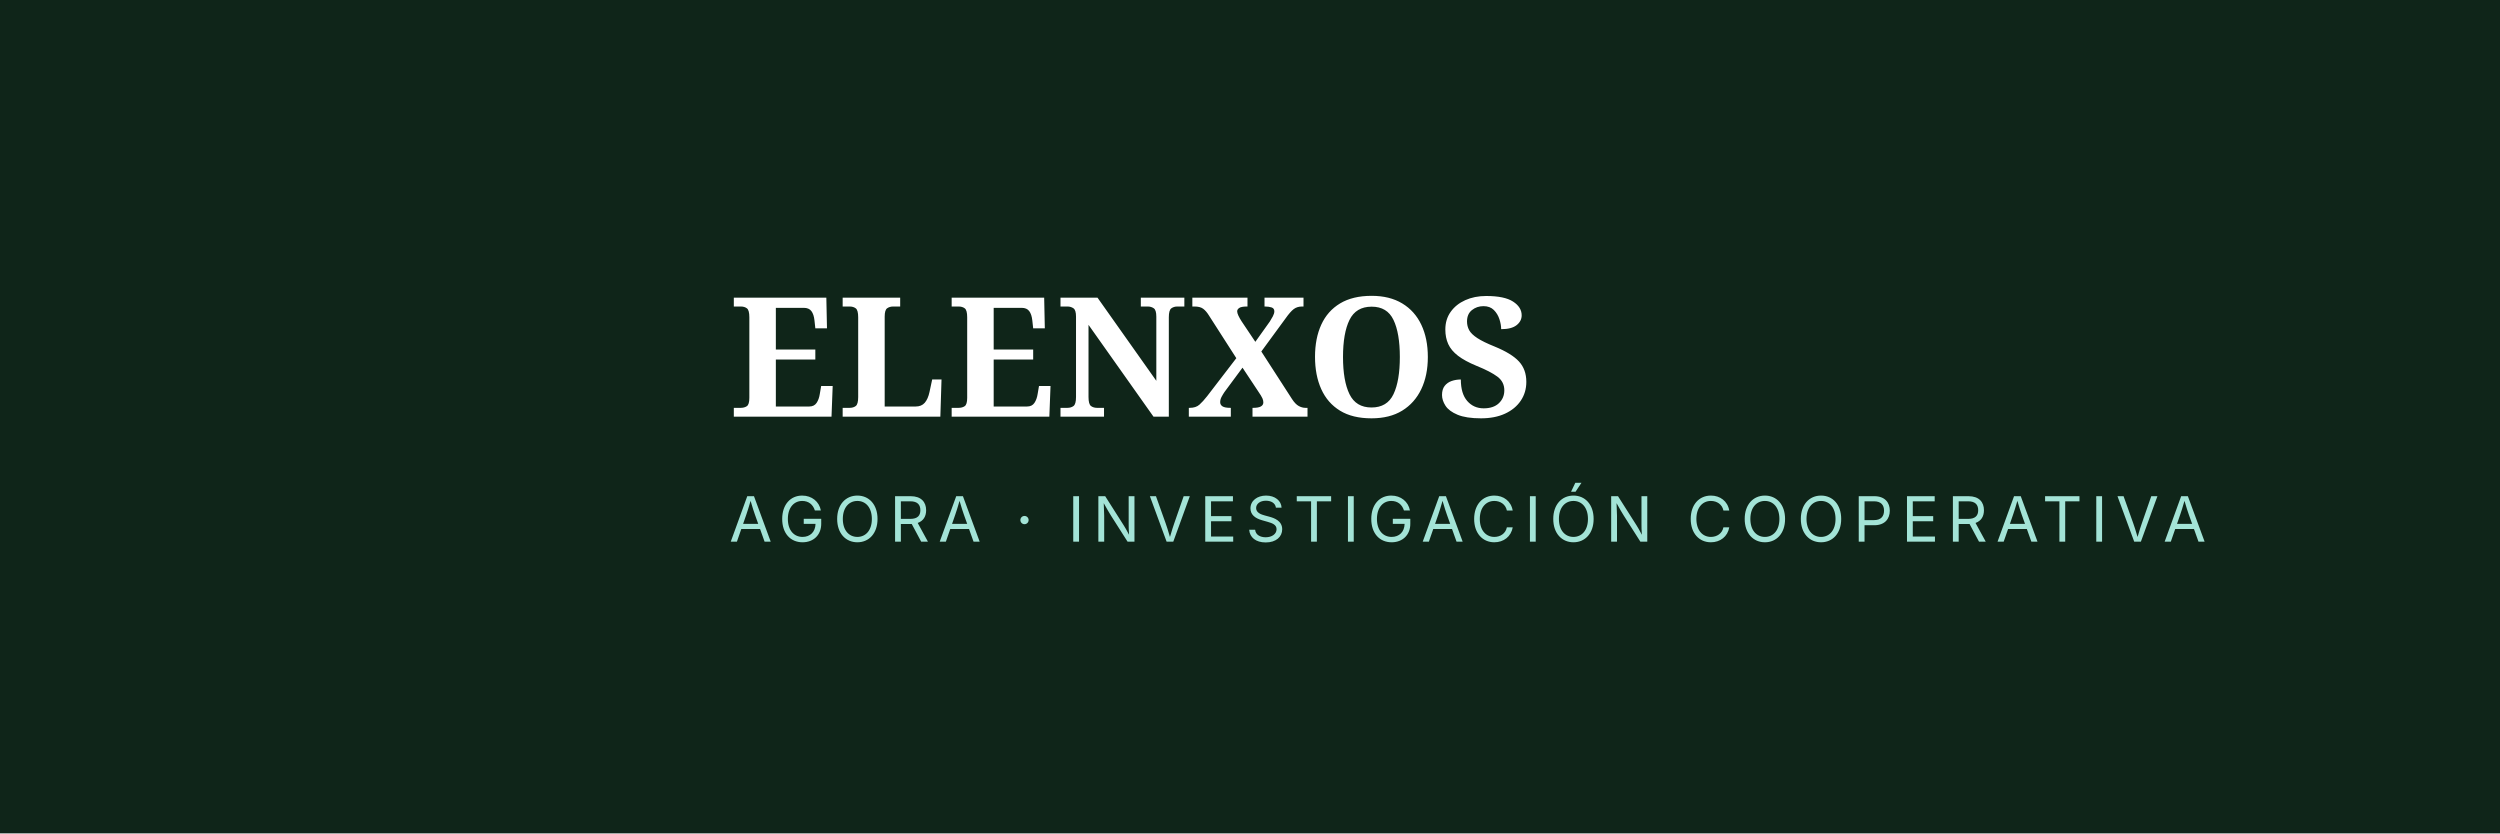
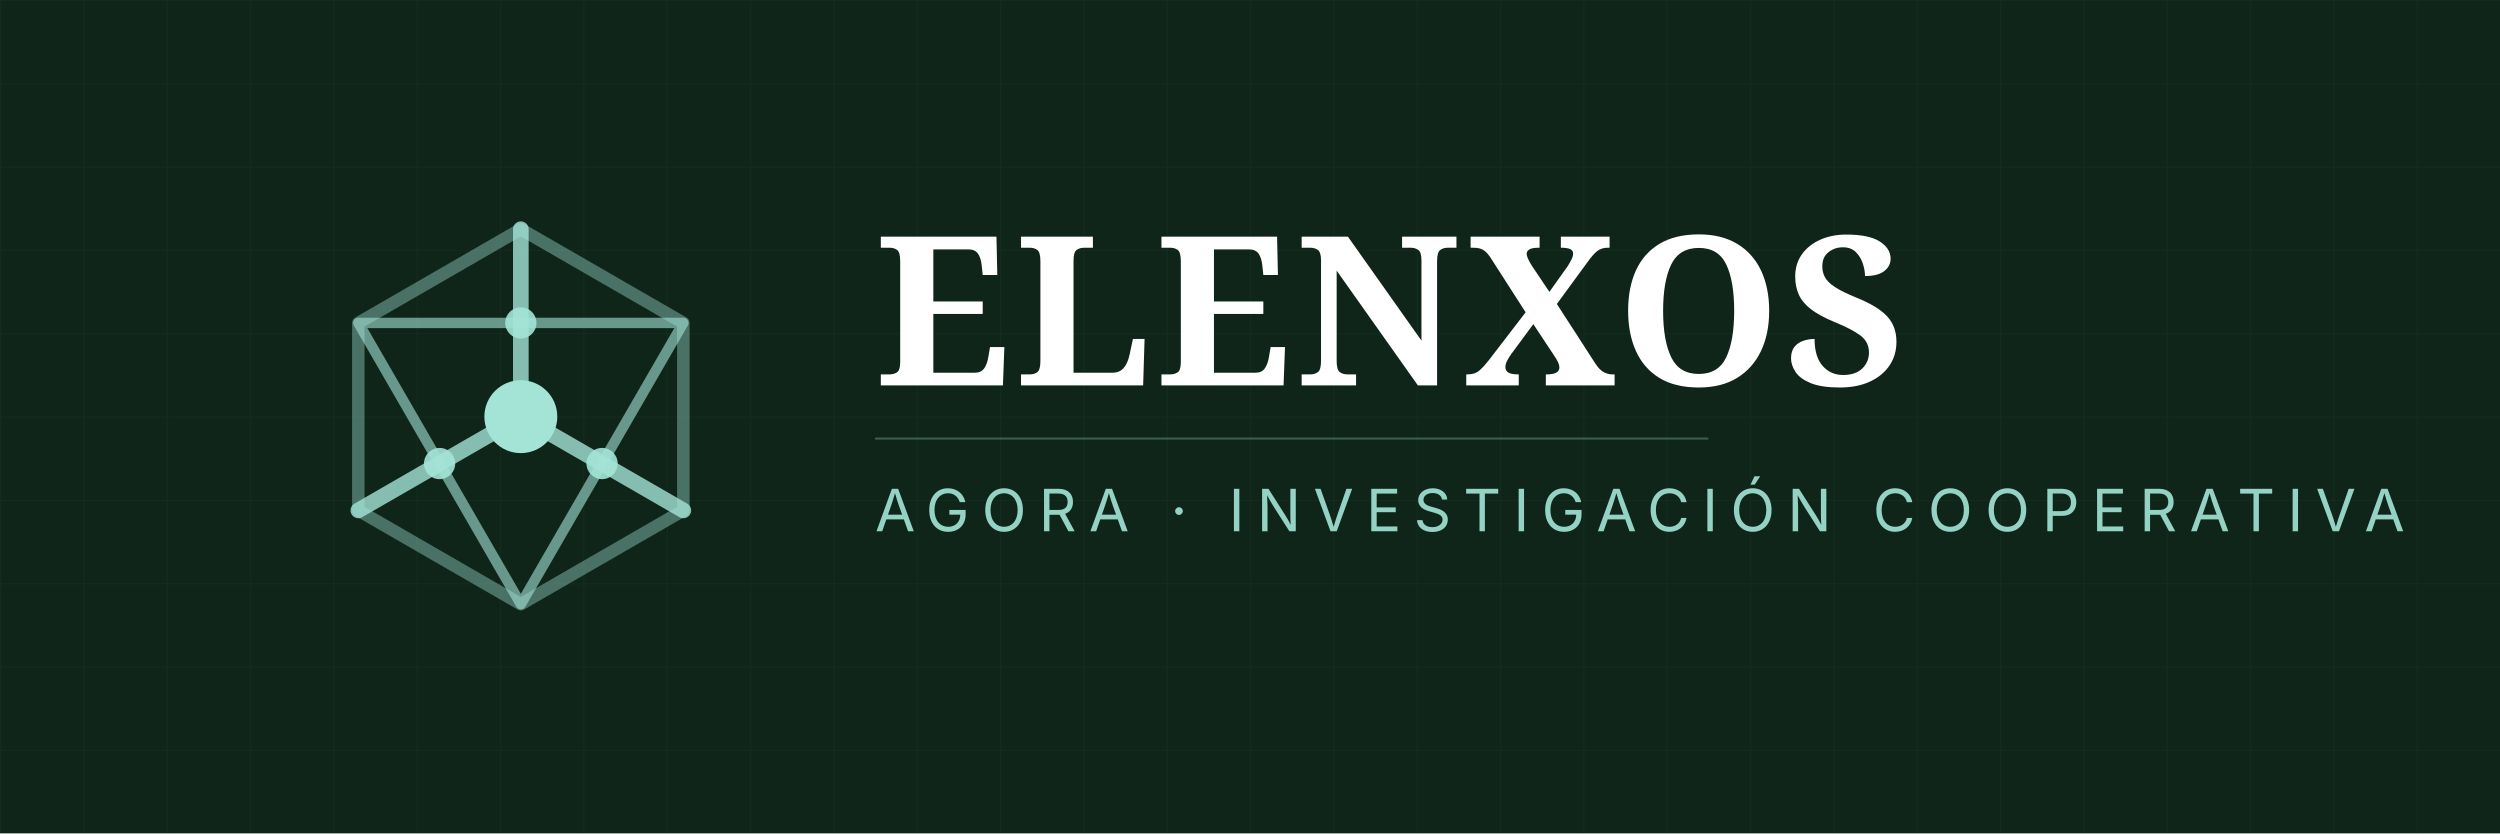
<svg xmlns="http://www.w3.org/2000/svg" viewBox="0 0 1200 400">
  <rect width="1200" height="400" fill="#0F2519" />
-   <g transform="translate(100, 100) scale(5)">
-     <svg viewBox="0 0 40 40" fill="none">
-       <polygon points="20,2 35.6,11 35.6,29 20,38 4.4,29 4.4,11" stroke="#A3E4D7" stroke-width="1.2" stroke-linejoin="round" opacity="0.4" />
-       <polygon points="4.4,11 35.6,11 20,38" stroke="#A3E4D7" stroke-width="1" stroke-linejoin="round" opacity="0.6" />
-       <path d="M20,20 L20,2 M20,20 L35.6,29 M20,20 L4.4,29" stroke="#A3E4D7" stroke-width="1.5" stroke-linecap="round" opacity="0.8" />
-       <circle cx="20" cy="20" r="3.5" fill="#A3E4D7" opacity="1" />
-       <circle cx="20" cy="11" r="1.5" fill="#A3E4D7" opacity="0.9" />
-       <circle cx="27.8" cy="24.5" r="1.5" fill="#A3E4D7" opacity="0.9" />
-       <circle cx="12.2" cy="24.5" r="1.5" fill="#A3E4D7" opacity="0.9" />
-     </svg>
+   <defs>
+     <pattern id="grid" width="40" height="40" patternUnits="userSpaceOnUse">
+       <path d="M 40 0 L 0 0 0 40" fill="none" stroke="#A3E4D7" stroke-width="0.5" opacity="0.05" />
+     </pattern>
+   </defs>
+   <rect width="1200" height="400" fill="url(#grid)" />
+   <g transform="translate(150, 100) scale(5)">
+     <polygon points="20,2 35.6,11 35.6,29 20,38 4.4,29 4.4,11" stroke="#A3E4D7" stroke-width="1.2" stroke-linejoin="round" opacity="0.4" fill="none" />
+     <polygon points="4.4,11 35.6,11 20,38" stroke="#A3E4D7" stroke-width="1" stroke-linejoin="round" opacity="0.6" fill="none" />
+     <path d="M20,20 L20,2 M20,20 L35.6,29 M20,20 L4.4,29" stroke="#A3E4D7" stroke-width="1.5" stroke-linecap="round" opacity="0.8" />
+     <circle cx="20" cy="20" r="3.5" fill="#A3E4D7" opacity="1" />
+     <circle cx="20" cy="11" r="1.5" fill="#A3E4D7" opacity="0.9" />
+     <circle cx="27.8" cy="24.5" r="1.5" fill="#A3E4D7" opacity="0.9" />
+     <circle cx="12.2" cy="24.5" r="1.5" fill="#A3E4D7" opacity="0.9" />
  </g>
-   <text x="350" y="200" font-family="Playfair Display, serif" font-size="80" fill="#FFFFFF" font-weight="bold">ELENXOS</text>
-   <text x="350" y="260" font-family="Inter, sans-serif" font-size="30" fill="#A3E4D7" letter-spacing="4">AGORA · INVESTIGACIÓN COOPERATIVA</text>
+   <g transform="translate(420, 185)">
+     <text font-family="Playfair Display, serif" font-size="100" fill="#FFFFFF" font-weight="bold" letter-spacing="2">ELENXOS</text>
+     <text y="70" font-family="Inter, sans-serif" font-size="28" fill="#A3E4D7" letter-spacing="6" opacity="0.9">AGORA · INVESTIGACIÓN COOPERATIVA</text>
+   </g>
+   <rect x="420" y="210" width="400" height="1" fill="#A3E4D7" opacity="0.3" />
</svg>
